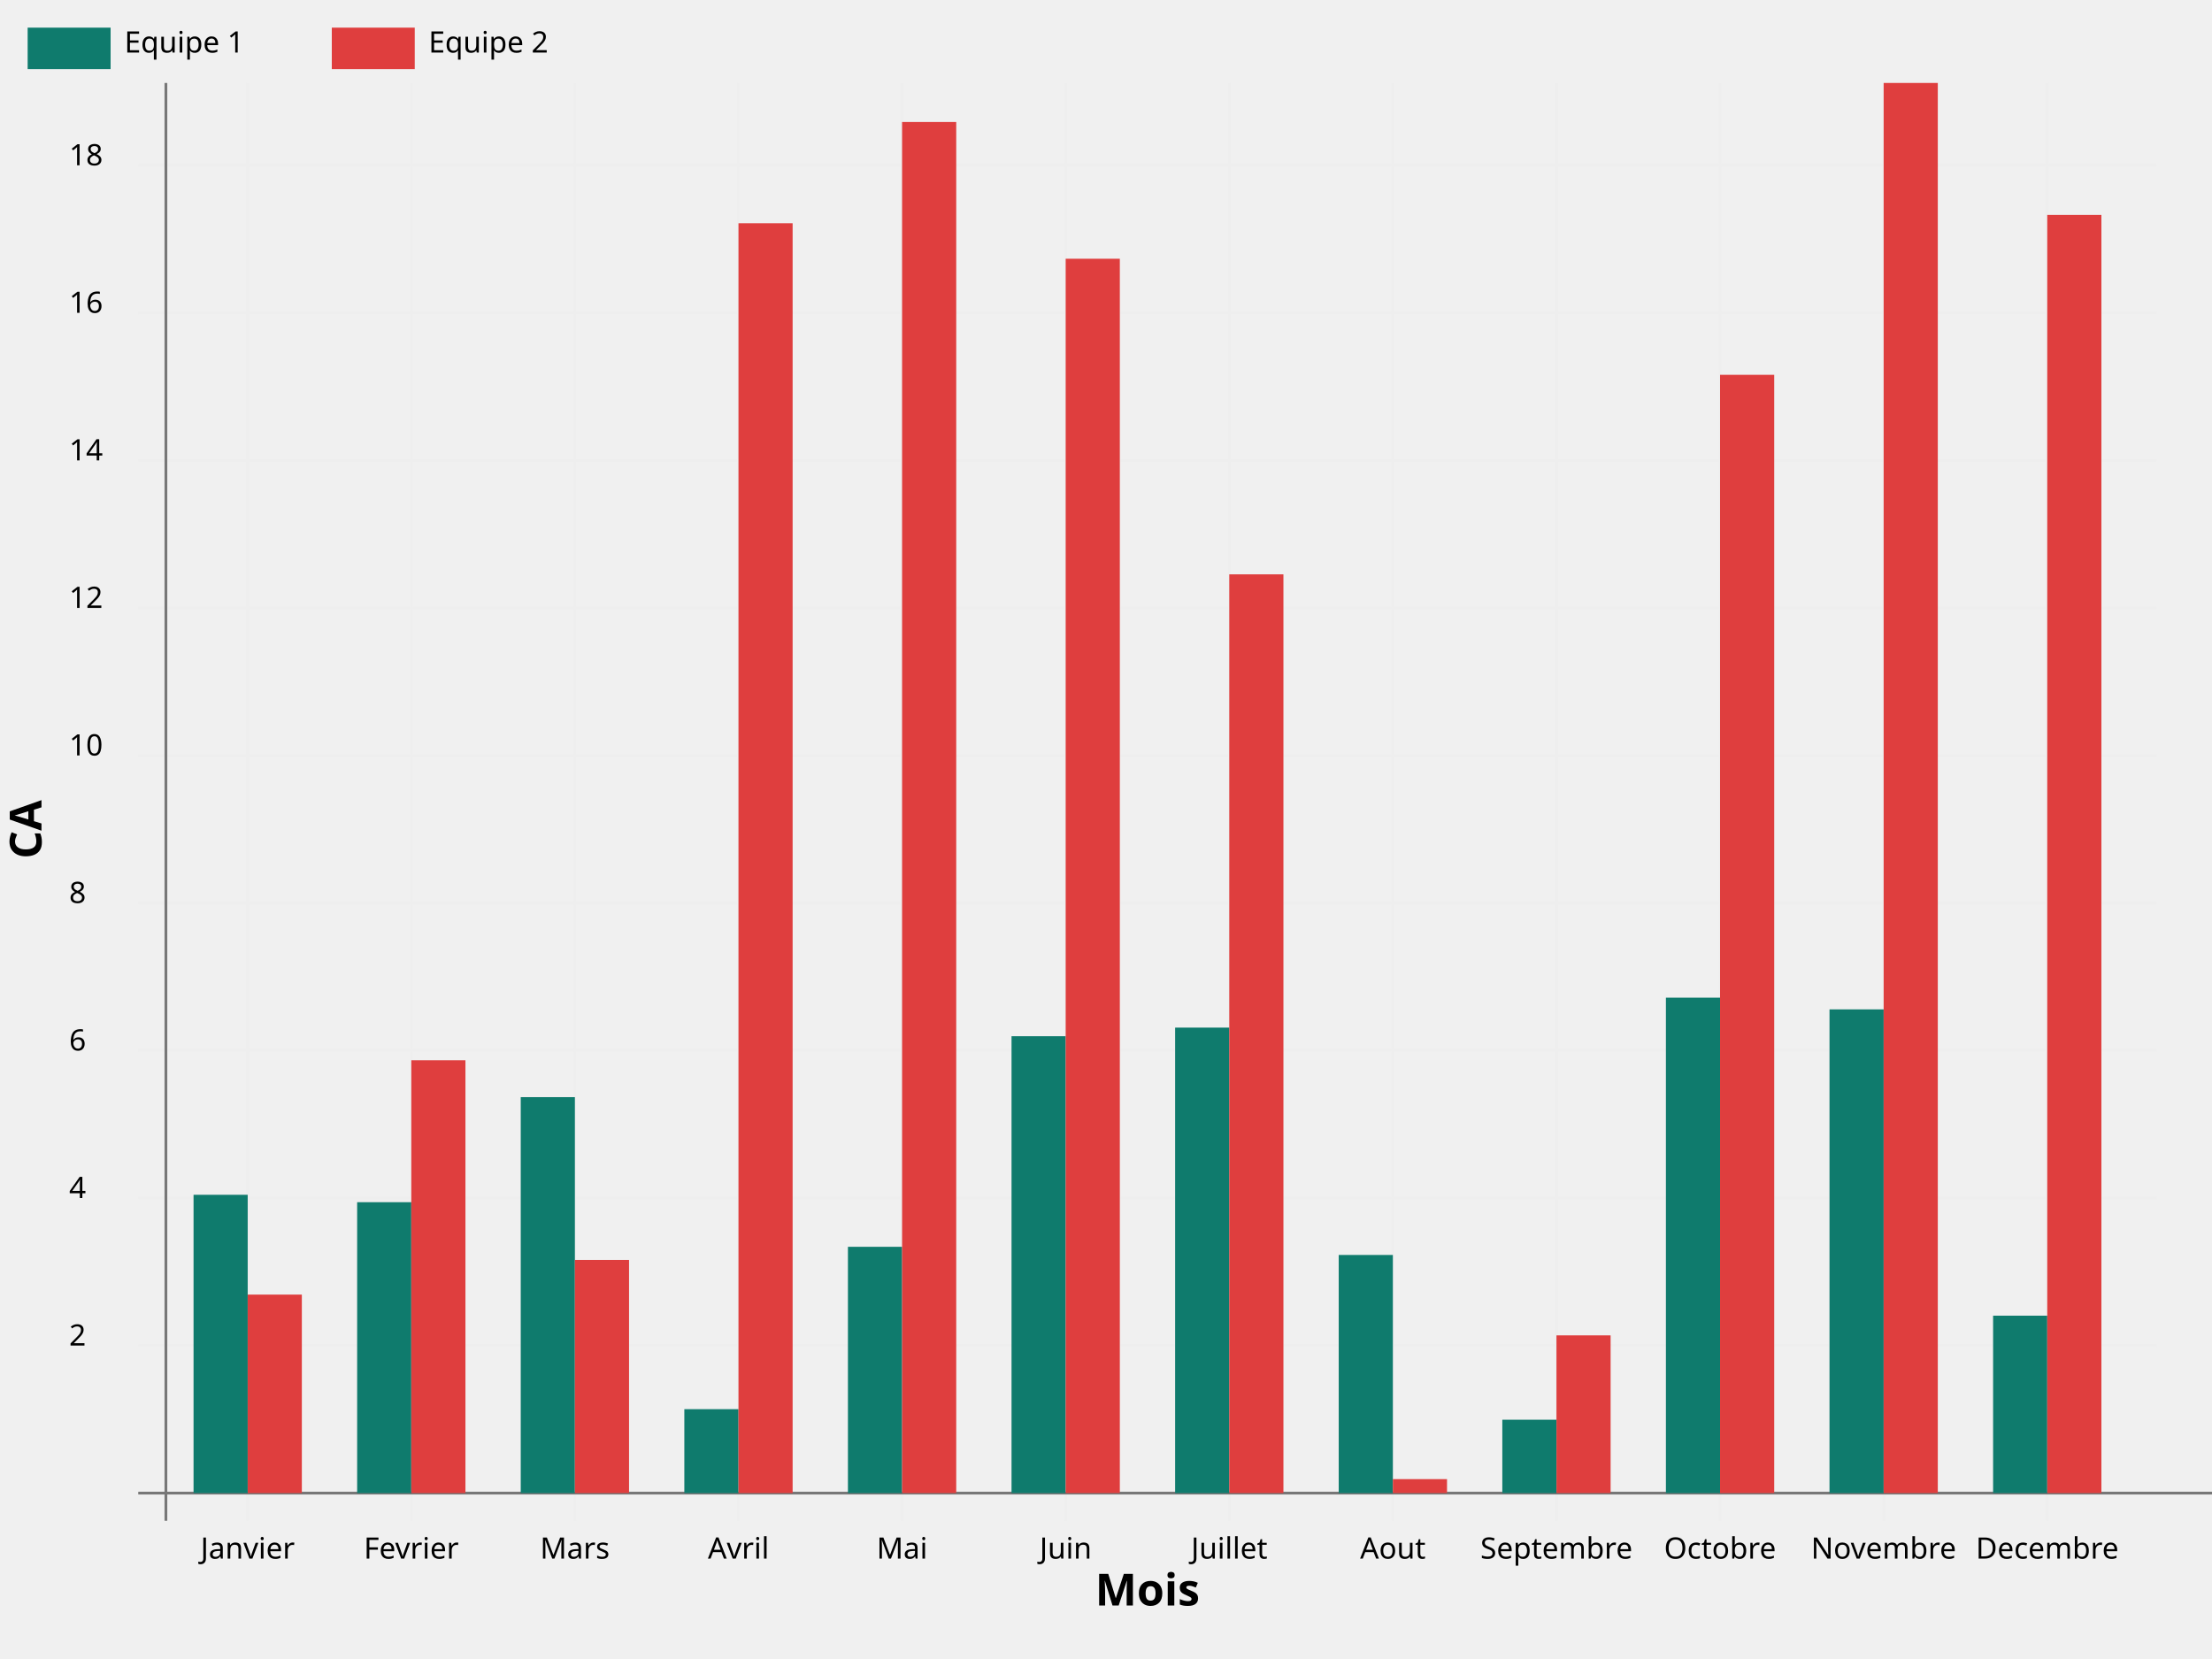
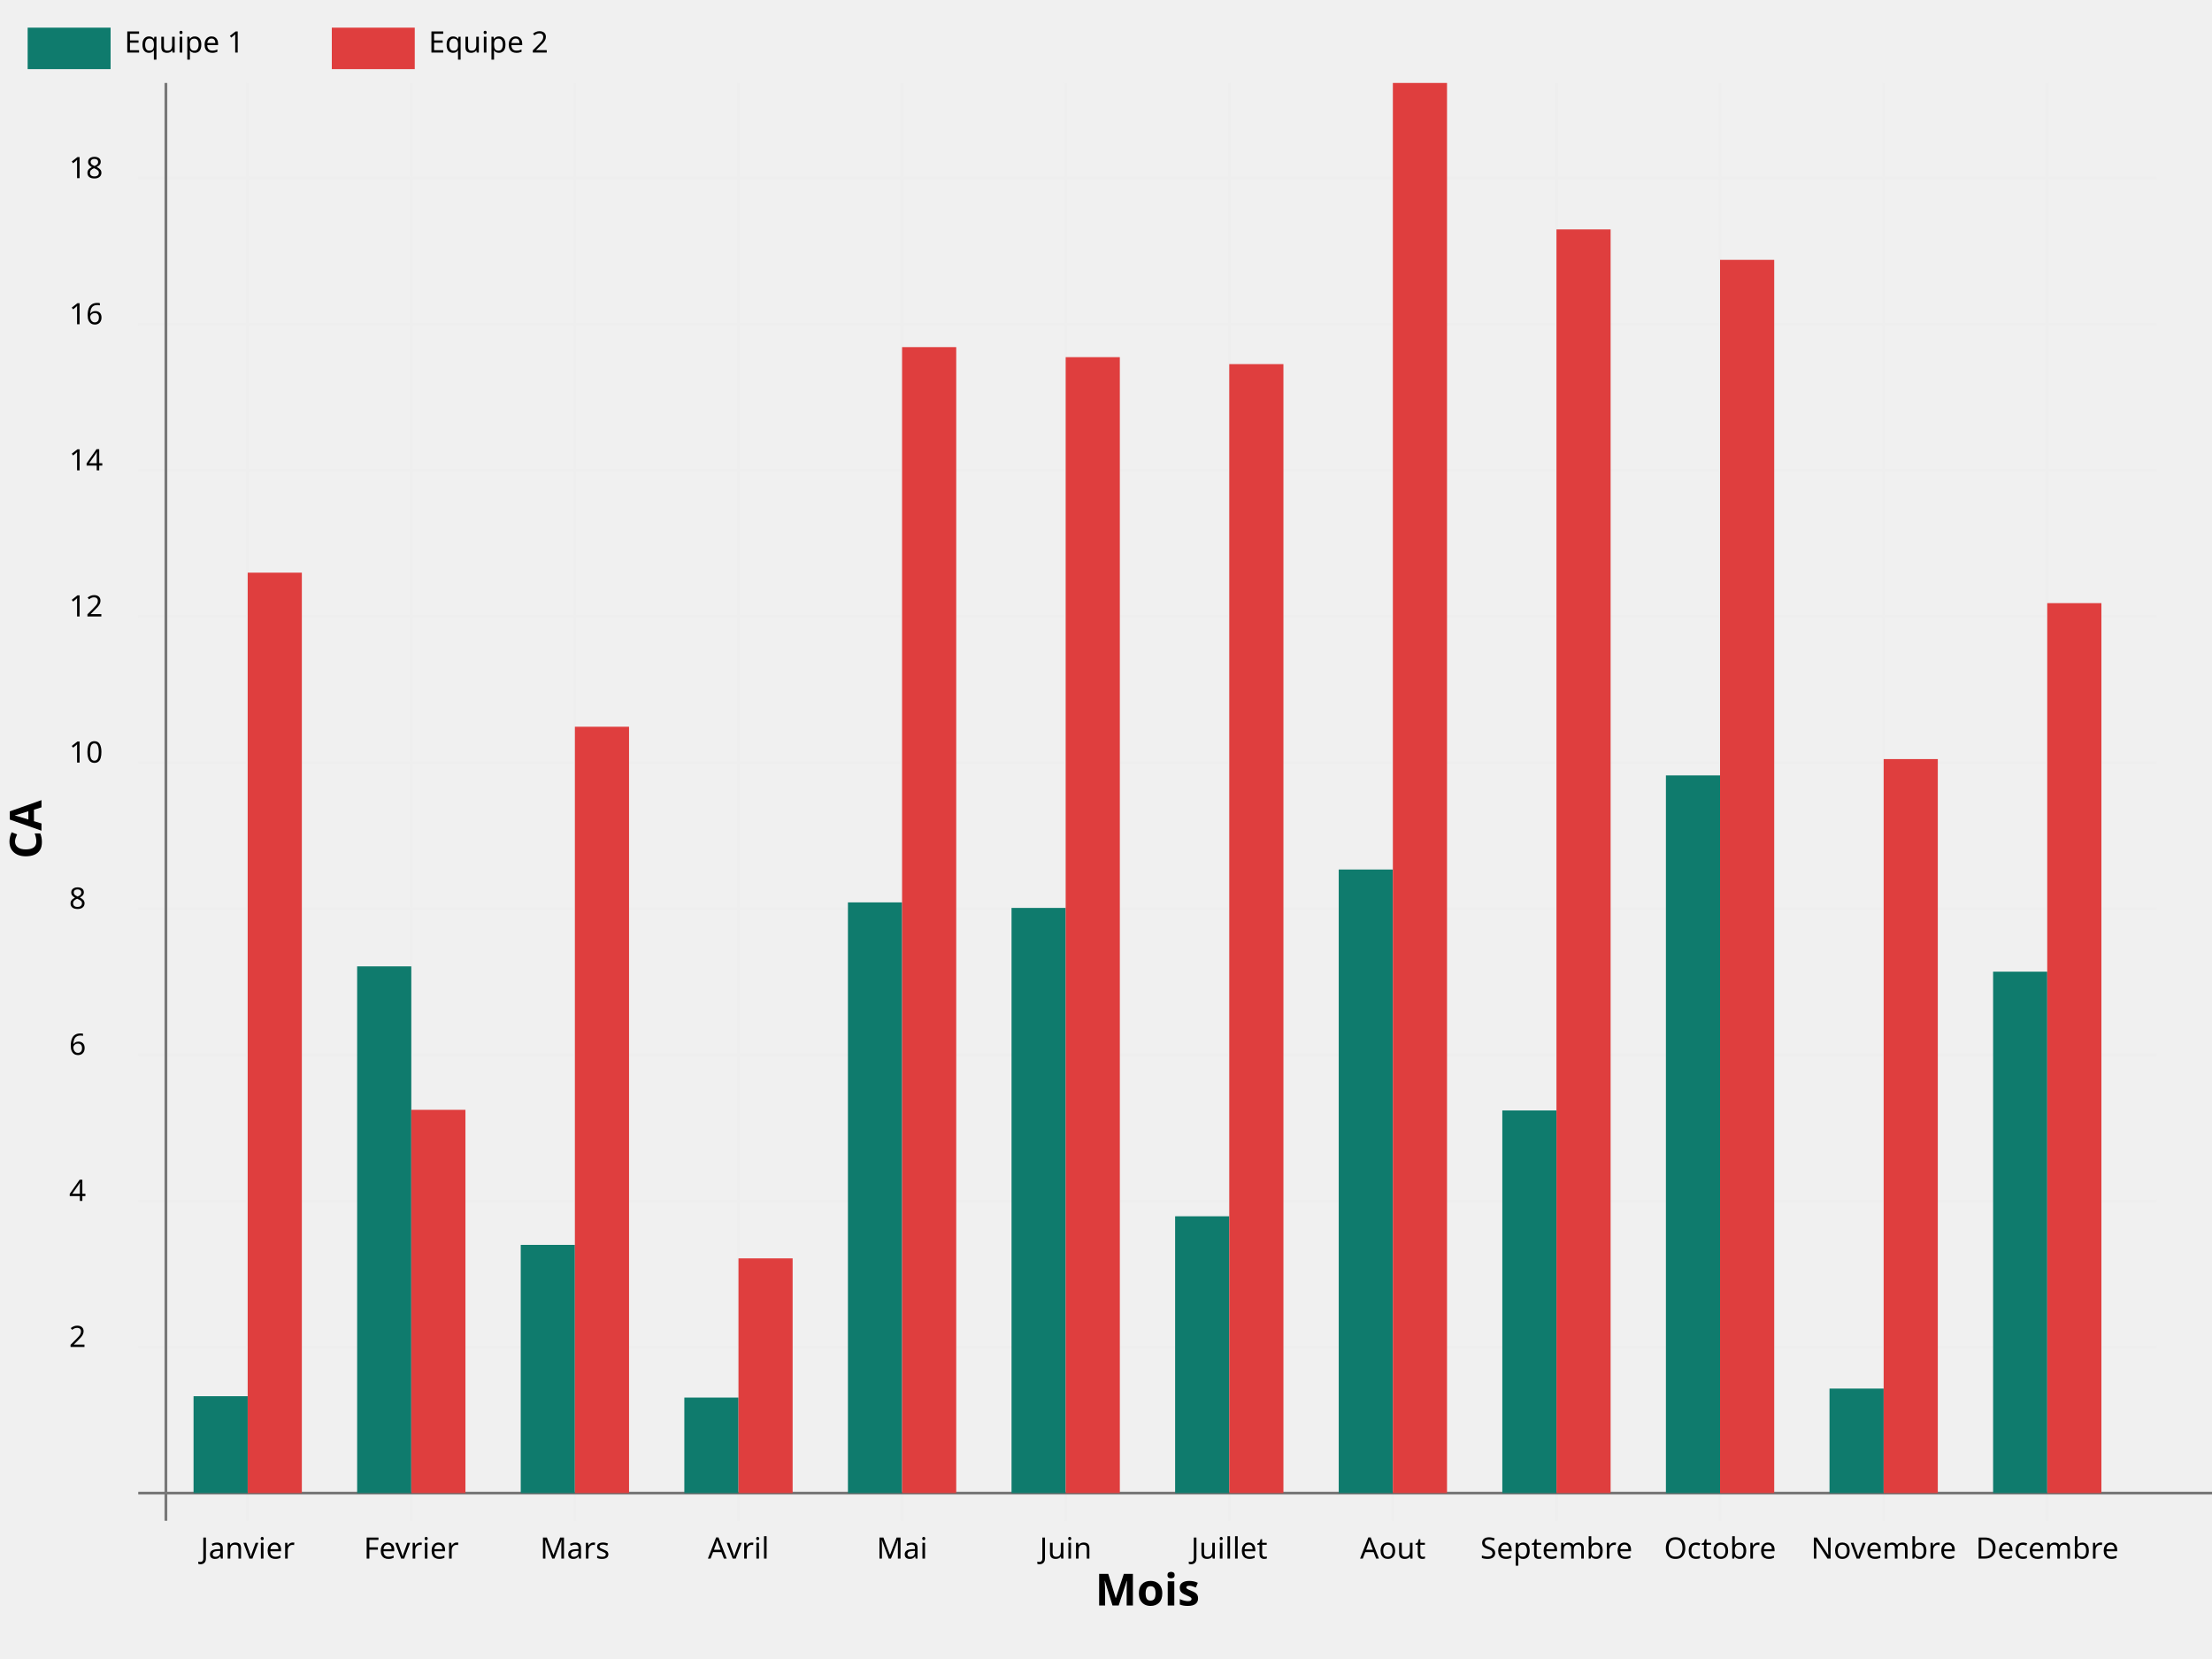
<svg xmlns="http://www.w3.org/2000/svg" varsion="1.1" width="800" height="600">
  <style>text { font-size: 8pt; font-family: sans-serif }  .axislegend { font-size: 12pt; font-weight: bold } .hovercircle {z-index:0; cursor:pointer; } .value {z-index: 1; display:none; background-color: #fff; opacity: 0.7; } .hovercircle:hover + .value { display:block; }</style>
  <rect x="10" y="10" width="30" height="15" fill="#0f7b6d" />
  <text x="45" y="19" alignment-baseline="middle">Equipe 1</text>
  <rect x="120" y="10" width="30" height="15" fill="#df3e3e" />
  <text x="155" y="19" alignment-baseline="middle">Equipe 2</text>
-   <line x1="50" x2="780" y1="486.643" y2="486.643" stroke="#eee" stroke-width="1" />
-   <text x="25" y="486.643">2</text>
-   <line x1="50" x2="780" y1="433.285" y2="433.285" stroke="#eee" stroke-width="1" />
-   <text x="25" y="433.285">4</text>
-   <line x1="50" x2="780" y1="379.928" y2="379.928" stroke="#eee" stroke-width="1" />
-   <text x="25" y="379.928">6</text>
-   <line x1="50" x2="780" y1="326.571" y2="326.571" stroke="#eee" stroke-width="1" />
-   <text x="25" y="326.571">8</text>
-   <line x1="50" x2="780" y1="273.214" y2="273.214" stroke="#eee" stroke-width="1" />
-   <text x="25" y="273.214">10</text>
-   <line x1="50" x2="780" y1="219.856" y2="219.856" stroke="#eee" stroke-width="1" />
-   <text x="25" y="219.856">12</text>
-   <line x1="50" x2="780" y1="166.499" y2="166.499" stroke="#eee" stroke-width="1" />
-   <text x="25" y="166.499">14</text>
-   <line x1="50" x2="780" y1="113.142" y2="113.142" stroke="#eee" stroke-width="1" />
-   <text x="25" y="113.142">16</text>
-   <line x1="50" x2="780" y1="59.785" y2="59.785" stroke="#eee" stroke-width="1" />
-   <text x="25" y="59.785">18</text>
+   <line x1="50" x2="780" y1="487.159" y2="487.159" stroke="#eee" stroke-width="1" />
+   <text x="25" y="487.159">2</text>
+   <line x1="50" x2="780" y1="434.319" y2="434.319" stroke="#eee" stroke-width="1" />
+   <text x="25" y="434.319">4</text>
+   <line x1="50" x2="780" y1="381.478" y2="381.478" stroke="#eee" stroke-width="1" />
+   <text x="25" y="381.478">6</text>
+   <line x1="50" x2="780" y1="328.637" y2="328.637" stroke="#eee" stroke-width="1" />
+   <text x="25" y="328.637">8</text>
+   <line x1="50" x2="780" y1="275.796" y2="275.796" stroke="#eee" stroke-width="1" />
+   <text x="25" y="275.796">10</text>
+   <line x1="50" x2="780" y1="222.956" y2="222.956" stroke="#eee" stroke-width="1" />
+   <text x="25" y="222.956">12</text>
+   <line x1="50" x2="780" y1="170.115" y2="170.115" stroke="#eee" stroke-width="1" />
+   <text x="25" y="170.115">14</text>
+   <line x1="50" x2="780" y1="117.274" y2="117.274" stroke="#eee" stroke-width="1" />
+   <text x="25" y="117.274">16</text>
+   <line x1="50" x2="780" y1="64.434" y2="64.434" stroke="#eee" stroke-width="1" />
+   <text x="25" y="64.434">18</text>
  <line x1="89.583" x2="89.583" y1="30" y2="550" stroke="#eee" stroke-width="1" />
  <text x="89.583" y="560" dominant-baseline="middle" text-anchor="middle">Janvier</text>
  <line x1="148.75" x2="148.75" y1="30" y2="550" stroke="#eee" stroke-width="1" />
  <text x="148.75" y="560" dominant-baseline="middle" text-anchor="middle">Fevrier</text>
  <line x1="207.917" x2="207.917" y1="30" y2="550" stroke="#eee" stroke-width="1" />
  <text x="207.917" y="560" dominant-baseline="middle" text-anchor="middle">Mars</text>
  <line x1="267.083" x2="267.083" y1="30" y2="550" stroke="#eee" stroke-width="1" />
  <text x="267.083" y="560" dominant-baseline="middle" text-anchor="middle">Avril</text>
  <line x1="326.25" x2="326.25" y1="30" y2="550" stroke="#eee" stroke-width="1" />
  <text x="326.25" y="560" dominant-baseline="middle" text-anchor="middle">Mai</text>
  <line x1="385.417" x2="385.417" y1="30" y2="550" stroke="#eee" stroke-width="1" />
  <text x="385.417" y="560" dominant-baseline="middle" text-anchor="middle">Juin</text>
  <line x1="444.583" x2="444.583" y1="30" y2="550" stroke="#eee" stroke-width="1" />
  <text x="444.583" y="560" dominant-baseline="middle" text-anchor="middle">Juillet</text>
  <line x1="503.75" x2="503.75" y1="30" y2="550" stroke="#eee" stroke-width="1" />
  <text x="503.75" y="560" dominant-baseline="middle" text-anchor="middle">Aout</text>
  <line x1="562.917" x2="562.917" y1="30" y2="550" stroke="#eee" stroke-width="1" />
  <text x="562.917" y="560" dominant-baseline="middle" text-anchor="middle">Septembre</text>
  <line x1="622.083" x2="622.083" y1="30" y2="550" stroke="#eee" stroke-width="1" />
  <text x="622.083" y="560" dominant-baseline="middle" text-anchor="middle">Octobre</text>
  <line x1="681.25" x2="681.25" y1="30" y2="550" stroke="#eee" stroke-width="1" />
  <text x="681.25" y="560" dominant-baseline="middle" text-anchor="middle">Novembre</text>
  <line x1="740.417" x2="740.417" y1="30" y2="550" stroke="#eee" stroke-width="1" />
  <text x="740.417" y="560" dominant-baseline="middle" text-anchor="middle">Decembre</text>
  <line x1="50" x2="800" y1="540" y2="540" stroke="#777" stroke-width="1" />
  <text x="415" y="575" class="axislegend" dominant-baseline="middle" text-anchor="middle">Mois</text>
  <line x1="60" x2="60" y1="30" y2="550" stroke="#777" stroke-width="1" />
  <text x="15" y="300" transform="rotate(270, 15, 300)" class="axislegend" text-anchor="middle" alignment-baseline="middle">CA</text>
-   <rect x="70" y="432.112" fill="#0f7b6d" width="19.583" height="107.888" />
-   <rect x="129.167" y="434.792" fill="#0f7b6d" width="19.583" height="105.208" />
-   <rect x="188.333" y="396.796" fill="#0f7b6d" width="19.583" height="143.204" />
-   <rect x="247.5" y="509.646" fill="#0f7b6d" width="19.583" height="30.354" />
-   <rect x="306.667" y="450.923" fill="#0f7b6d" width="19.583" height="89.077" />
-   <rect x="365.833" y="374.76" fill="#0f7b6d" width="19.583" height="165.24" />
-   <rect x="425" y="371.647" fill="#0f7b6d" width="19.583" height="168.353" />
-   <rect x="484.167" y="453.871" fill="#0f7b6d" width="19.583" height="86.129" />
-   <rect x="543.333" y="513.462" fill="#0f7b6d" width="19.583" height="26.538" />
-   <rect x="602.5" y="360.818" fill="#0f7b6d" width="19.583" height="179.182" />
-   <rect x="661.667" y="365.056" fill="#0f7b6d" width="19.583" height="174.944" />
-   <rect x="720.833" y="475.833" fill="#0f7b6d" width="19.583" height="64.167" />
-   <rect x="89.583" y="468.207" fill="#df3e3e" width="19.583" height="71.793" />
-   <rect x="148.75" y="383.452" fill="#df3e3e" width="19.583" height="156.548" />
-   <rect x="207.917" y="455.671" fill="#df3e3e" width="19.583" height="84.329" />
-   <rect x="267.083" y="80.741" fill="#df3e3e" width="19.583" height="459.259" />
-   <rect x="326.25" y="44.119" fill="#df3e3e" width="19.583" height="495.881" />
-   <rect x="385.417" y="93.577" fill="#df3e3e" width="19.583" height="446.423" />
-   <rect x="444.583" y="207.723" fill="#df3e3e" width="19.583" height="332.277" />
-   <rect x="503.75" y="534.947" fill="#df3e3e" width="19.583" height="5.053" />
-   <rect x="562.917" y="482.954" fill="#df3e3e" width="19.583" height="57.046" />
-   <rect x="622.083" y="135.557" fill="#df3e3e" width="19.583" height="404.443" />
-   <rect x="681.25" y="30" fill="#df3e3e" width="19.583" height="510" />
-   <rect x="740.417" y="77.718" fill="#df3e3e" width="19.583" height="462.282" />
-   <rect class="hovercircle" x="70" y="432.112" width="19.583" height="107.888" fill-opacity="0" />
-   <text style="paint-order:stroke fill" class="value" x="80" y="422.112" text-anchor="middle" alignment-baseline="middle" stroke="#fff" stroke-width="10" fill="#555">4.044000</text>
-   <rect class="hovercircle" x="129.167" y="434.792" width="19.583" height="105.208" fill-opacity="0" />
-   <text style="paint-order:stroke fill" class="value" x="139.167" y="424.792" text-anchor="middle" alignment-baseline="middle" stroke="#fff" stroke-width="10" fill="#555">3.943518</text>
-   <rect class="hovercircle" x="188.333" y="396.796" width="19.583" height="143.204" fill-opacity="0" />
-   <text style="paint-order:stroke fill" class="value" x="198.333" y="386.796" text-anchor="middle" alignment-baseline="middle" stroke="#fff" stroke-width="10" fill="#555">5.367758</text>
-   <rect class="hovercircle" x="247.5" y="509.646" width="19.583" height="30.354" fill-opacity="0" />
-   <text style="paint-order:stroke fill" class="value" x="257.5" y="499.646" text-anchor="middle" alignment-baseline="middle" stroke="#fff" stroke-width="10" fill="#555">1.137758</text>
-   <rect class="hovercircle" x="306.667" y="450.923" width="19.583" height="89.077" fill-opacity="0" />
-   <text style="paint-order:stroke fill" class="value" x="316.667" y="440.923" text-anchor="middle" alignment-baseline="middle" stroke="#fff" stroke-width="10" fill="#555">3.338872</text>
-   <rect class="hovercircle" x="365.833" y="374.76" width="19.583" height="165.24" fill-opacity="0" />
-   <text style="paint-order:stroke fill" class="value" x="375.833" y="364.76" text-anchor="middle" alignment-baseline="middle" stroke="#fff" stroke-width="10" fill="#555">6.193732</text>
-   <rect class="hovercircle" x="425" y="371.647" width="19.583" height="168.353" fill-opacity="0" />
-   <text style="paint-order:stroke fill" class="value" x="435" y="361.647" text-anchor="middle" alignment-baseline="middle" stroke="#fff" stroke-width="10" fill="#555">6.310424</text>
-   <rect class="hovercircle" x="484.167" y="453.871" width="19.583" height="86.129" fill-opacity="0" />
-   <text style="paint-order:stroke fill" class="value" x="494.167" y="443.871" text-anchor="middle" alignment-baseline="middle" stroke="#fff" stroke-width="10" fill="#555">3.228397</text>
-   <rect class="hovercircle" x="543.333" y="513.462" width="19.583" height="26.538" fill-opacity="0" />
-   <text style="paint-order:stroke fill" class="value" x="553.333" y="503.462" text-anchor="middle" alignment-baseline="middle" stroke="#fff" stroke-width="10" fill="#555">0.994718</text>
-   <rect class="hovercircle" x="602.5" y="360.818" width="19.583" height="179.182" fill-opacity="0" />
-   <text style="paint-order:stroke fill" class="value" x="612.5" y="350.818" text-anchor="middle" alignment-baseline="middle" stroke="#fff" stroke-width="10" fill="#555">6.716329</text>
-   <rect class="hovercircle" x="661.667" y="365.056" width="19.583" height="174.944" fill-opacity="0" />
-   <text style="paint-order:stroke fill" class="value" x="671.667" y="355.056" text-anchor="middle" alignment-baseline="middle" stroke="#fff" stroke-width="10" fill="#555">6.557448</text>
-   <rect class="hovercircle" x="720.833" y="475.833" width="19.583" height="64.167" fill-opacity="0" />
-   <text style="paint-order:stroke fill" class="value" x="730.833" y="465.833" text-anchor="middle" alignment-baseline="middle" stroke="#fff" stroke-width="10" fill="#555">2.405185</text>
-   <rect class="hovercircle" x="89.583" y="468.207" width="19.583" height="71.793" fill-opacity="0" />
-   <text style="paint-order:stroke fill" class="value" x="99.583" y="458.207" text-anchor="middle" alignment-baseline="middle" stroke="#fff" stroke-width="10" fill="#555">2.691036</text>
-   <rect class="hovercircle" x="148.75" y="383.452" width="19.583" height="156.548" fill-opacity="0" />
-   <text style="paint-order:stroke fill" class="value" x="158.75" y="373.452" text-anchor="middle" alignment-baseline="middle" stroke="#fff" stroke-width="10" fill="#555">5.867924</text>
-   <rect class="hovercircle" x="207.917" y="455.671" width="19.583" height="84.329" fill-opacity="0" />
-   <text style="paint-order:stroke fill" class="value" x="217.917" y="445.671" text-anchor="middle" alignment-baseline="middle" stroke="#fff" stroke-width="10" fill="#555">3.160909</text>
-   <rect class="hovercircle" x="267.083" y="80.741" width="19.583" height="459.259" fill-opacity="0" />
-   <text style="paint-order:stroke fill" class="value" x="277.083" y="70.741" text-anchor="middle" alignment-baseline="middle" stroke="#fff" stroke-width="10" fill="#555">17.214483</text>
-   <rect class="hovercircle" x="326.25" y="44.119" width="19.583" height="495.881" fill-opacity="0" />
-   <text style="paint-order:stroke fill" class="value" x="336.25" y="34.119" text-anchor="middle" alignment-baseline="middle" stroke="#fff" stroke-width="10" fill="#555">18.587178</text>
-   <rect class="hovercircle" x="385.417" y="93.577" width="19.583" height="446.423" fill-opacity="0" />
-   <text style="paint-order:stroke fill" class="value" x="395.417" y="83.577" text-anchor="middle" alignment-baseline="middle" stroke="#fff" stroke-width="10" fill="#555">16.733353</text>
-   <rect class="hovercircle" x="444.583" y="207.723" width="19.583" height="332.277" fill-opacity="0" />
-   <text style="paint-order:stroke fill" class="value" x="454.583" y="197.723" text-anchor="middle" alignment-baseline="middle" stroke="#fff" stroke-width="10" fill="#555">12.454785</text>
-   <rect class="hovercircle" x="503.75" y="534.947" width="19.583" height="5.053" fill-opacity="0" />
-   <text style="paint-order:stroke fill" class="value" x="513.75" y="524.947" text-anchor="middle" alignment-baseline="middle" stroke="#fff" stroke-width="10" fill="#555">0.189400</text>
-   <rect class="hovercircle" x="562.917" y="482.954" width="19.583" height="57.046" fill-opacity="0" />
-   <text style="paint-order:stroke fill" class="value" x="572.917" y="472.954" text-anchor="middle" alignment-baseline="middle" stroke="#fff" stroke-width="10" fill="#555">2.138260</text>
-   <rect class="hovercircle" x="622.083" y="135.557" width="19.583" height="404.443" fill-opacity="0" />
-   <text style="paint-order:stroke fill" class="value" x="632.083" y="125.557" text-anchor="middle" alignment-baseline="middle" stroke="#fff" stroke-width="10" fill="#555">15.159818</text>
-   <rect class="hovercircle" x="681.25" y="30" width="19.583" height="510" fill-opacity="0" />
-   <text style="paint-order:stroke fill" class="value" x="691.25" y="20" text-anchor="middle" alignment-baseline="middle" stroke="#fff" stroke-width="10" fill="#555">19.116421</text>
-   <rect class="hovercircle" x="740.417" y="77.718" width="19.583" height="462.282" fill-opacity="0" />
-   <text style="paint-order:stroke fill" class="value" x="750.417" y="67.718" text-anchor="middle" alignment-baseline="middle" stroke="#fff" stroke-width="10" fill="#555">17.327790</text>
+   <rect x="70" y="504.959" fill="#0f7b6d" width="19.583" height="35.041" />
+   <rect x="129.167" y="349.501" fill="#0f7b6d" width="19.583" height="190.499" />
+   <rect x="188.333" y="450.228" fill="#0f7b6d" width="19.583" height="89.772" />
+   <rect x="247.5" y="505.453" fill="#0f7b6d" width="19.583" height="34.547" />
+   <rect x="306.667" y="326.361" fill="#0f7b6d" width="19.583" height="213.639" />
+   <rect x="365.833" y="328.362" fill="#0f7b6d" width="19.583" height="211.638" />
+   <rect x="425" y="439.883" fill="#0f7b6d" width="19.583" height="100.117" />
+   <rect x="484.167" y="314.472" fill="#0f7b6d" width="19.583" height="225.528" />
+   <rect x="543.333" y="401.608" fill="#0f7b6d" width="19.583" height="138.392" />
+   <rect x="602.5" y="280.43" fill="#0f7b6d" width="19.583" height="259.57" />
+   <rect x="661.667" y="502.196" fill="#0f7b6d" width="19.583" height="37.804" />
+   <rect x="720.833" y="351.416" fill="#0f7b6d" width="19.583" height="188.584" />
+   <rect x="89.583" y="207.108" fill="#df3e3e" width="19.583" height="332.892" />
+   <rect x="148.75" y="401.378" fill="#df3e3e" width="19.583" height="138.622" />
+   <rect x="207.917" y="262.834" fill="#df3e3e" width="19.583" height="277.166" />
+   <rect x="267.083" y="455.105" fill="#df3e3e" width="19.583" height="84.895" />
+   <rect x="326.25" y="125.544" fill="#df3e3e" width="19.583" height="414.456" />
+   <rect x="385.417" y="129.173" fill="#df3e3e" width="19.583" height="410.827" />
+   <rect x="444.583" y="131.683" fill="#df3e3e" width="19.583" height="408.317" />
+   <rect x="503.75" y="30" fill="#df3e3e" width="19.583" height="510" />
+   <rect x="562.917" y="82.971" fill="#df3e3e" width="19.583" height="457.029" />
+   <rect x="622.083" y="93.979" fill="#df3e3e" width="19.583" height="446.021" />
+   <rect x="681.25" y="274.533" fill="#df3e3e" width="19.583" height="265.467" />
+   <rect x="740.417" y="218.132" fill="#df3e3e" width="19.583" height="321.868" />
+   <rect class="hovercircle" x="70" y="504.959" width="19.583" height="35.041" fill-opacity="0" />
+   <text style="paint-order:stroke fill" class="value" x="80" y="494.959" text-anchor="middle" alignment-baseline="middle" stroke="#fff" stroke-width="10" fill="#555">1.326284</text>
+   <rect class="hovercircle" x="129.167" y="349.501" width="19.583" height="190.499" fill-opacity="0" />
+   <text style="paint-order:stroke fill" class="value" x="139.167" y="339.501" text-anchor="middle" alignment-baseline="middle" stroke="#fff" stroke-width="10" fill="#555">7.210326</text>
+   <rect class="hovercircle" x="188.333" y="450.228" width="19.583" height="89.772" fill-opacity="0" />
+   <text style="paint-order:stroke fill" class="value" x="198.333" y="440.228" text-anchor="middle" alignment-baseline="middle" stroke="#fff" stroke-width="10" fill="#555">3.397830</text>
+   <rect class="hovercircle" x="247.5" y="505.453" width="19.583" height="34.547" fill-opacity="0" />
+   <text style="paint-order:stroke fill" class="value" x="257.5" y="495.453" text-anchor="middle" alignment-baseline="middle" stroke="#fff" stroke-width="10" fill="#555">1.307608</text>
+   <rect class="hovercircle" x="306.667" y="326.361" width="19.583" height="213.639" fill-opacity="0" />
+   <text style="paint-order:stroke fill" class="value" x="316.667" y="316.361" text-anchor="middle" alignment-baseline="middle" stroke="#fff" stroke-width="10" fill="#555">8.086169</text>
+   <rect class="hovercircle" x="365.833" y="328.362" width="19.583" height="211.638" fill-opacity="0" />
+   <text style="paint-order:stroke fill" class="value" x="375.833" y="318.362" text-anchor="middle" alignment-baseline="middle" stroke="#fff" stroke-width="10" fill="#555">8.010418</text>
+   <rect class="hovercircle" x="425" y="439.883" width="19.583" height="100.117" fill-opacity="0" />
+   <text style="paint-order:stroke fill" class="value" x="435" y="429.883" text-anchor="middle" alignment-baseline="middle" stroke="#fff" stroke-width="10" fill="#555">3.789396</text>
+   <rect class="hovercircle" x="484.167" y="314.472" width="19.583" height="225.528" fill-opacity="0" />
+   <text style="paint-order:stroke fill" class="value" x="494.167" y="304.472" text-anchor="middle" alignment-baseline="middle" stroke="#fff" stroke-width="10" fill="#555">8.536147</text>
+   <rect class="hovercircle" x="543.333" y="401.608" width="19.583" height="138.392" fill-opacity="0" />
+   <text style="paint-order:stroke fill" class="value" x="553.333" y="391.608" text-anchor="middle" alignment-baseline="middle" stroke="#fff" stroke-width="10" fill="#555">5.238076</text>
+   <rect class="hovercircle" x="602.5" y="280.43" width="19.583" height="259.57" fill-opacity="0" />
+   <text style="paint-order:stroke fill" class="value" x="612.5" y="270.43" text-anchor="middle" alignment-baseline="middle" stroke="#fff" stroke-width="10" fill="#555">9.824616</text>
+   <rect class="hovercircle" x="661.667" y="502.196" width="19.583" height="37.804" fill-opacity="0" />
+   <text style="paint-order:stroke fill" class="value" x="671.667" y="492.196" text-anchor="middle" alignment-baseline="middle" stroke="#fff" stroke-width="10" fill="#555">1.430881</text>
+   <rect class="hovercircle" x="720.833" y="351.416" width="19.583" height="188.584" fill-opacity="0" />
+   <text style="paint-order:stroke fill" class="value" x="730.833" y="341.416" text-anchor="middle" alignment-baseline="middle" stroke="#fff" stroke-width="10" fill="#555">7.137829</text>
+   <rect class="hovercircle" x="89.583" y="207.108" width="19.583" height="332.892" fill-opacity="0" />
+   <text style="paint-order:stroke fill" class="value" x="99.583" y="197.108" text-anchor="middle" alignment-baseline="middle" stroke="#fff" stroke-width="10" fill="#555">12.599834</text>
+   <rect class="hovercircle" x="148.75" y="401.378" width="19.583" height="138.622" fill-opacity="0" />
+   <text style="paint-order:stroke fill" class="value" x="158.75" y="391.378" text-anchor="middle" alignment-baseline="middle" stroke="#fff" stroke-width="10" fill="#555">5.246798</text>
+   <rect class="hovercircle" x="207.917" y="262.834" width="19.583" height="277.166" fill-opacity="0" />
+   <text style="paint-order:stroke fill" class="value" x="217.917" y="252.834" text-anchor="middle" alignment-baseline="middle" stroke="#fff" stroke-width="10" fill="#555">10.490624</text>
+   <rect class="hovercircle" x="267.083" y="455.105" width="19.583" height="84.895" fill-opacity="0" />
+   <text style="paint-order:stroke fill" class="value" x="277.083" y="445.105" text-anchor="middle" alignment-baseline="middle" stroke="#fff" stroke-width="10" fill="#555">3.213236</text>
+   <rect class="hovercircle" x="326.25" y="125.544" width="19.583" height="414.456" fill-opacity="0" />
+   <text style="paint-order:stroke fill" class="value" x="336.25" y="115.544" text-anchor="middle" alignment-baseline="middle" stroke="#fff" stroke-width="10" fill="#555">15.687008</text>
+   <rect class="hovercircle" x="385.417" y="129.173" width="19.583" height="410.827" fill-opacity="0" />
+   <text style="paint-order:stroke fill" class="value" x="395.417" y="119.173" text-anchor="middle" alignment-baseline="middle" stroke="#fff" stroke-width="10" fill="#555">15.549624</text>
+   <rect class="hovercircle" x="444.583" y="131.683" width="19.583" height="408.317" fill-opacity="0" />
+   <text style="paint-order:stroke fill" class="value" x="454.583" y="121.683" text-anchor="middle" alignment-baseline="middle" stroke="#fff" stroke-width="10" fill="#555">15.454655</text>
+   <rect class="hovercircle" x="503.75" y="30" width="19.583" height="510" fill-opacity="0" />
+   <text style="paint-order:stroke fill" class="value" x="513.75" y="20" text-anchor="middle" alignment-baseline="middle" stroke="#fff" stroke-width="10" fill="#555">19.303300</text>
+   <rect class="hovercircle" x="562.917" y="82.971" width="19.583" height="457.029" fill-opacity="0" />
+   <text style="paint-order:stroke fill" class="value" x="572.917" y="72.971" text-anchor="middle" alignment-baseline="middle" stroke="#fff" stroke-width="10" fill="#555">17.298356</text>
+   <rect class="hovercircle" x="622.083" y="93.979" width="19.583" height="446.021" fill-opacity="0" />
+   <text style="paint-order:stroke fill" class="value" x="632.083" y="83.979" text-anchor="middle" alignment-baseline="middle" stroke="#fff" stroke-width="10" fill="#555">16.881707</text>
+   <rect class="hovercircle" x="681.25" y="274.533" width="19.583" height="265.467" fill-opacity="0" />
+   <text style="paint-order:stroke fill" class="value" x="691.25" y="264.533" text-anchor="middle" alignment-baseline="middle" stroke="#fff" stroke-width="10" fill="#555">10.047818</text>
+   <rect class="hovercircle" x="740.417" y="218.132" width="19.583" height="321.868" fill-opacity="0" />
+   <text style="paint-order:stroke fill" class="value" x="750.417" y="208.132" text-anchor="middle" alignment-baseline="middle" stroke="#fff" stroke-width="10" fill="#555">12.182561</text>
</svg>
